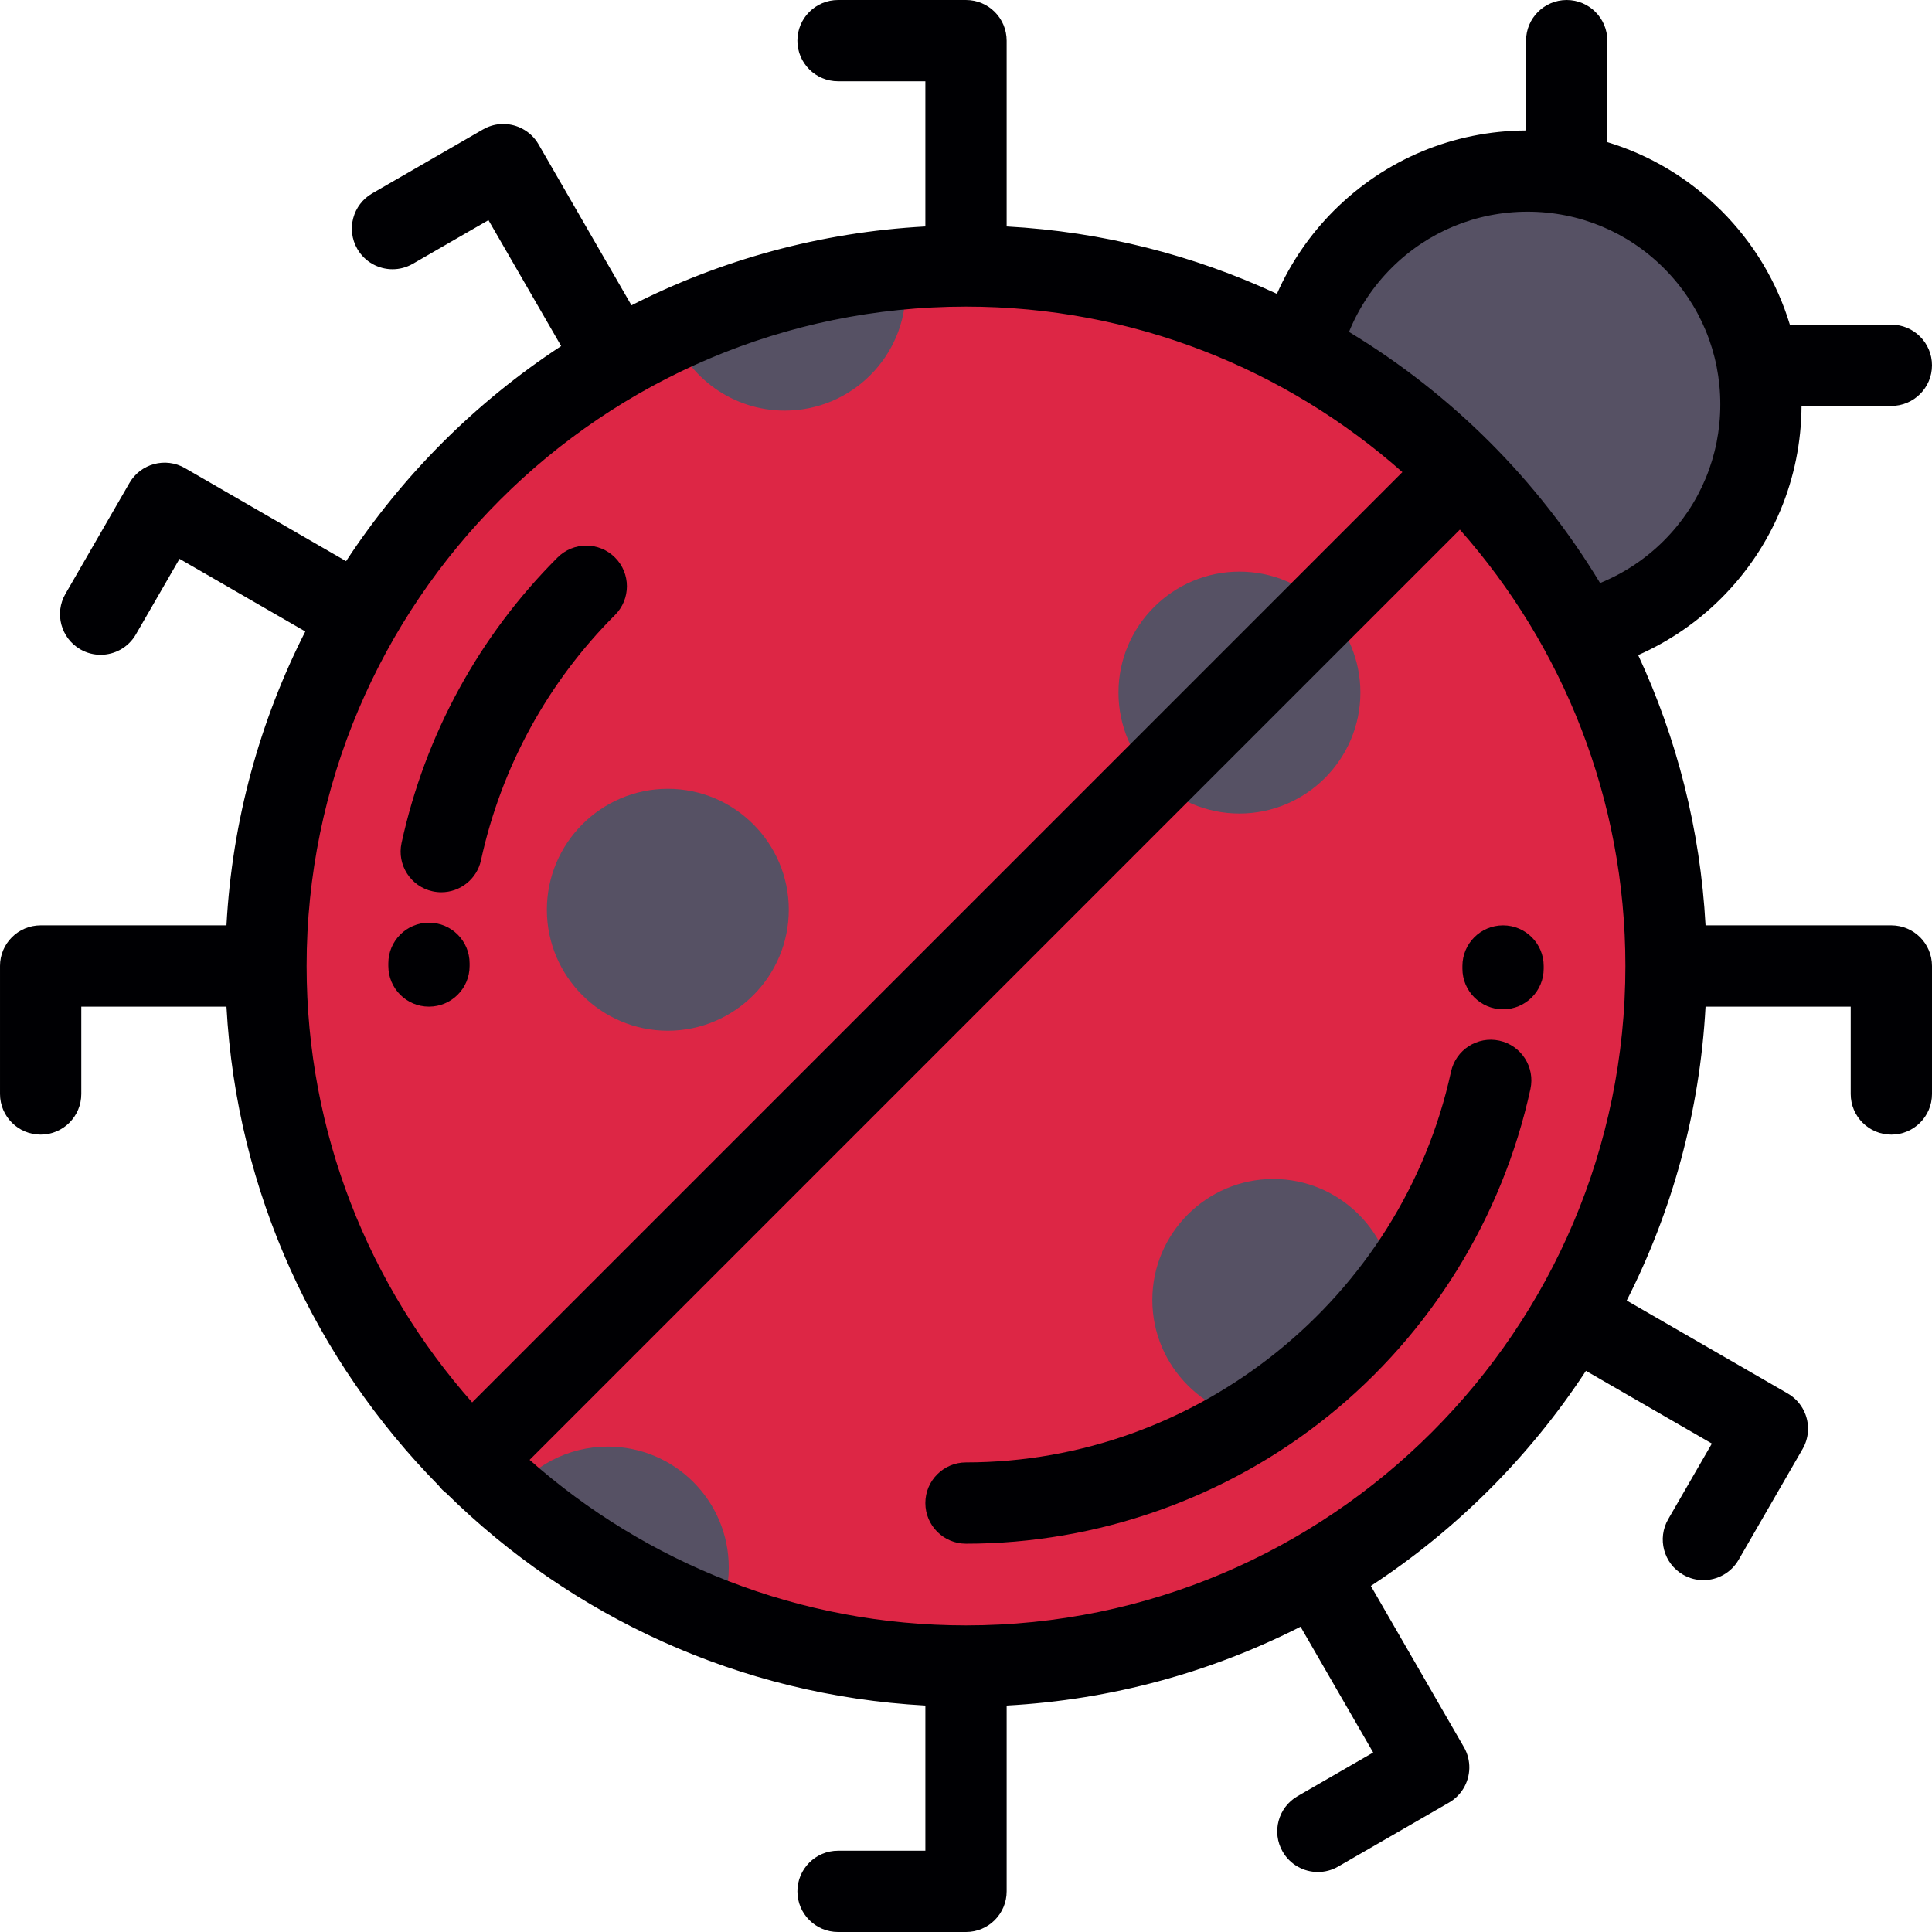
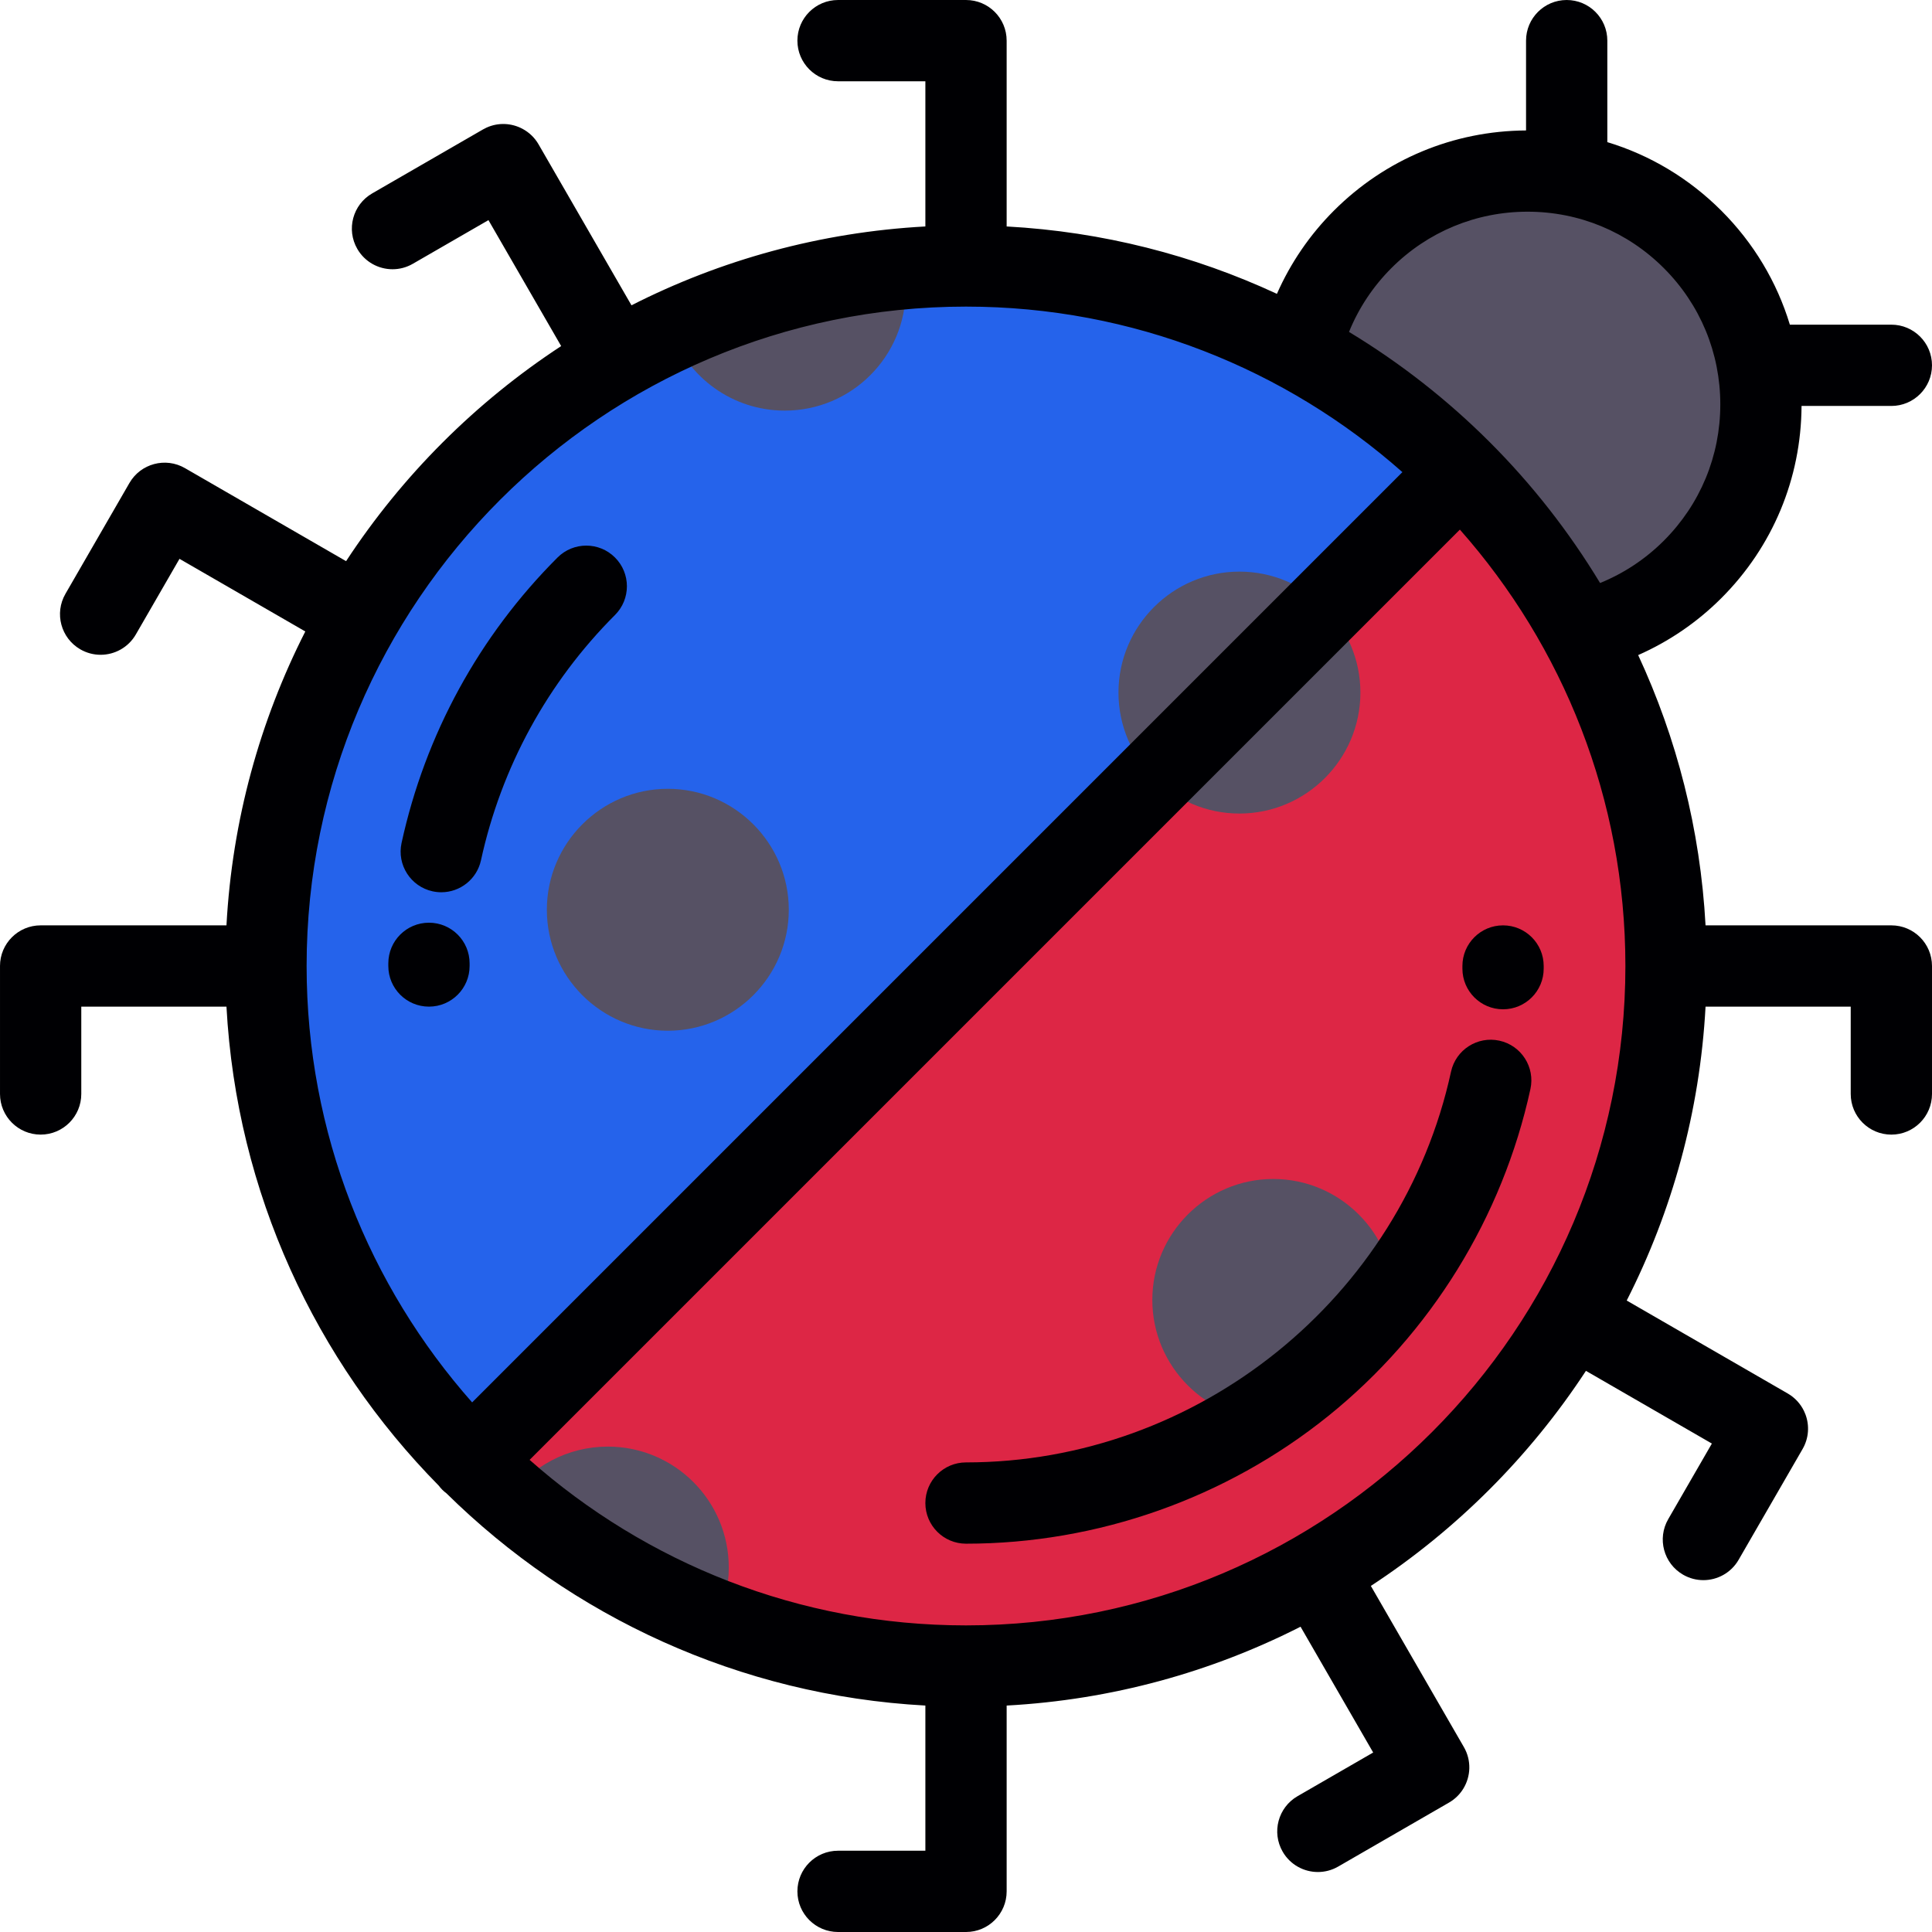
<svg xmlns="http://www.w3.org/2000/svg" height="800px" width="800px" version="1.1" id="Layer_1" viewBox="0 0 512.001 512.001" xml:space="preserve">
  <g>
    <path style="fill:#565164;" d="M387.184,124.822c12.533,12.531,23.284,26.853,31.831,42.545   c10.825-2.54,21.103-8.026,29.546-16.467c14.721-14.722,20.469-35.016,17.246-54.087c-2.066-12.22-7.819-23.938-17.246-33.368   c-9.431-9.432-21.15-15.18-33.368-17.246c-19.072-3.222-39.368,2.526-54.087,17.246c-8.443,8.441-13.931,18.716-16.47,29.543   C360.328,101.536,374.65,112.282,387.184,124.822z" />
    <g>
-       <path style="fill:#DD2645;" d="M124.823,387.179l262.361-262.357c-12.534-12.54-26.856-23.285-42.548-31.834    c-26.334-14.354-56.534-22.505-88.635-22.505c-33.797,0-65.481,9.037-92.775,24.829c-28.152,16.289-51.626,39.762-67.914,67.914    c-15.792,27.291-24.829,58.978-24.829,92.775C70.489,307.227,91.254,353.605,124.823,387.179z" />
+       <path style="fill:#2563EB;" d="M124.823,387.179l262.361-262.357c-12.534-12.54-26.856-23.285-42.548-31.834    c-26.334-14.354-56.534-22.505-88.635-22.505c-33.797,0-65.481,9.037-92.775,24.829c-28.152,16.289-51.626,39.762-67.914,67.914    c-15.792,27.291-24.829,58.978-24.829,92.775C70.489,307.227,91.254,353.605,124.823,387.179z" />
      <path style="fill:#DD2645;" d="M387.184,124.822L124.823,387.179c33.571,33.57,79.95,54.334,131.179,54.336    c33.797,0,65.485-9.037,92.775-24.829c28.152-16.287,51.627-39.762,67.919-67.914c15.787-27.289,24.824-58.978,24.824-92.775    c0-32.1-8.151-62.298-22.504-88.632C410.468,151.674,399.718,137.352,387.184,124.822z" />
    </g>
    <g>
      <path style="fill:#565164;" d="M239.546,71.204c0.317,1.804,0.486,3.66,0.486,5.554c0,17.705-14.355,32.058-32.06,32.058    c-13.857,0-25.666-8.799-30.139-21.112C196.873,78.849,217.663,73.126,239.546,71.204z" />
      <path style="fill:#565164;" d="M176.98,273.155c17.658,0,32.058-14.402,32.058-32.057c0-17.658-14.4-32.057-32.058-32.057    c-17.658,0-32.057,14.399-32.057,32.057C144.923,258.753,159.324,273.155,176.98,273.155z" />
      <path style="fill:#565164;" d="M328.464,215.6c17.658,0,32.057-14.402,32.057-32.058c0-17.658-14.4-32.059-32.057-32.059    c-17.659,0-32.057,14.402-32.057,32.059C296.407,201.198,310.805,215.6,328.464,215.6z" />
      <path style="fill:#565164;" d="M337.435,376.559c17.659,0,32.057-14.4,32.057-32.057c0-17.656-14.399-32.06-32.057-32.06    c-17.658,0-32.057,14.404-32.057,32.06C305.378,362.159,319.777,376.559,337.435,376.559z" />
      <path style="fill:#565164;" d="M161.076,383.365c17.705,0,32.058,14.353,32.058,32.057c0,5.012-1.15,9.756-3.202,13.981    c-20.218-7.707-38.748-18.855-54.864-32.724C140.889,388.615,150.373,383.365,161.076,383.365z" />
    </g>
  </g>
  <g>
    <path style="fill:#000003;" d="M114.646,236.21c0.774,0.168,1.546,0.249,2.306,0.249c4.954,0,9.413-3.439,10.513-8.477   c5.38-24.673,17.662-47.151,35.517-65.003c4.206-4.205,4.207-11.024,0.001-15.231c-4.202-4.206-11.023-4.207-15.231-0.002   c-20.779,20.775-35.072,46.934-41.333,75.647C105.152,229.205,108.836,234.943,114.646,236.21z" />
    <path style="fill:#000003;" d="M397.351,275.788c-5.807-1.27-11.551,2.417-12.816,8.229   c-13.076,59.994-67.131,103.537-128.533,103.537c-5.947,0-10.77,4.822-10.77,10.77c0,5.947,4.823,10.77,10.77,10.77   c34.815,0,68.921-12.028,96.036-33.869c27.114-21.84,46.129-52.603,53.543-86.622C406.847,282.793,403.163,277.055,397.351,275.788   z" />
    <path style="fill:#000003;" d="M113.679,244.526c-5.947,0-10.77,4.822-10.77,10.77v0.704c0,5.948,4.823,10.77,10.77,10.77   s10.77-4.822,10.77-10.77v-0.704C124.449,249.348,119.627,244.526,113.679,244.526z" />
    <path style="fill:#000003;" d="M398.325,245.23c-5.947,0-10.77,4.822-10.77,10.77v0.704c0,5.948,4.823,10.77,10.77,10.77   c5.948,0,10.77-4.822,10.77-10.77v-0.704C409.095,250.052,404.272,245.23,398.325,245.23z" />
    <path style="fill:#000003;" d="M501.23,245.23h-49.241c-1.383-25.458-7.646-49.636-17.856-71.624   c8.168-3.604,15.646-8.7,22.039-15.092c13.619-13.619,21.152-31.693,21.258-50.933h23.8c5.947,0,10.77-4.823,10.77-10.77   c0-5.949-4.823-10.77-10.77-10.77h-26.897c-3.417-11.29-9.583-21.635-18.161-30.212c-8.576-8.578-18.921-14.745-30.213-18.162   V10.771c0-5.948-4.822-10.77-10.77-10.77c-5.947,0-10.77,4.822-10.77,10.77v23.8c-19.239,0.108-37.314,7.642-50.928,21.258   c-6.393,6.394-11.491,13.872-15.094,22.042c-21.988-10.211-46.166-16.474-71.624-17.857V10.771c0-5.948-4.823-10.77-10.77-10.77   h-33.913c-5.948,0-10.77,4.822-10.77,10.77s4.822,10.77,10.77,10.77h23.143v38.473c-27.897,1.515-54.261,8.883-77.886,20.893   l-24.63-42.665c-1.041-1.805-2.531-3.183-4.241-4.098c-2.882-1.543-6.4-1.75-9.532-0.326c-0.317,0.144-0.631,0.303-0.939,0.48   c-0.003,0.002-0.005,0.004-0.009,0.005l-29.362,16.95c-5.151,2.975-6.918,9.561-3.943,14.712c1.995,3.456,5.614,5.387,9.338,5.387   c1.826,0,3.678-0.465,5.373-1.444l20.044-11.57l19.269,33.375c-22.693,14.87-42.129,34.307-57,56.999l-42.701-24.655   c-5.152-2.976-11.738-1.208-14.712,3.942L17.344,157.37c-2.975,5.151-1.209,11.737,3.942,14.712   c1.696,0.979,3.548,1.444,5.374,1.444c3.722,0,7.343-1.931,9.338-5.386l11.571-20.044l33.339,19.248   c-12.011,23.625-19.378,49.988-20.893,77.885H10.77c-5.948,0-10.77,4.822-10.77,10.77c0,0.014,0.002,0.027,0.002,0.041v33.873   c0,5.947,4.823,10.77,10.77,10.77c5.948,0,10.77-4.823,10.77-10.77V266.77h38.473c2.681,49.327,23.66,93.86,56.248,126.928   c0.29,0.38,0.599,0.75,0.946,1.099c0.347,0.347,0.718,0.655,1.099,0.945c33.066,32.588,77.6,53.566,126.926,56.248v38.472h-23.143   c-5.948,0-10.77,4.822-10.77,10.77c0,5.947,4.822,10.77,10.77,10.77h33.913c5.947,0,10.77-4.823,10.77-10.77v-49.241   c27.897-1.516,54.261-8.883,77.885-20.894l19.247,33.339l-20.041,11.571c-5.151,2.975-6.917,9.561-3.942,14.712   c1.995,3.455,5.614,5.386,9.338,5.386c1.827,0,3.679-0.465,5.374-1.444l29.361-16.953c0.002-0.001,0.004-0.002,0.006-0.003   c1.61-0.928,2.89-2.212,3.795-3.693c1.997-3.258,2.191-7.478,0.146-11.02c-0.002-0.003-0.004-0.005-0.005-0.009l-24.647-42.694   c22.691-14.869,42.129-34.306,57-56.999l33.375,19.268l-11.572,20.041c-2.975,5.151-1.209,11.738,3.942,14.713   c1.695,0.979,3.548,1.444,5.374,1.444c3.722,0,7.342-1.931,9.338-5.386l16.959-29.37c1.674-2.897,1.847-6.25,0.761-9.158   c-0.001-0.001-0.001-0.002-0.002-0.003c-0.12-0.322-0.255-0.639-0.406-0.948c-0.909-1.865-2.364-3.488-4.295-4.604l-42.668-24.631   c12.011-23.625,19.378-49.988,20.893-77.884h38.471v23.144c0,5.947,4.823,10.77,10.77,10.77s10.77-4.823,10.77-10.77v-33.914   C512,250.052,507.177,245.23,501.23,245.23z M368.721,71.06c9.645-9.646,22.469-14.959,36.109-14.959s26.464,5.313,36.109,14.96   c9.647,9.646,14.96,22.47,14.96,36.111c0,13.64-5.313,26.464-14.959,36.111c-4.864,4.863-10.612,8.666-16.903,11.218   c-16.489-27.277-39.257-50.045-66.535-66.539C360.055,81.672,363.859,75.924,368.721,71.06z M256.002,81.254   c44.31,0,84.813,16.586,115.649,43.865L125.123,371.652C97.843,340.815,81.256,300.312,81.256,256   C81.255,159.646,159.646,81.254,256.002,81.254z M256.002,430.747c-44.31,0-84.812-16.586-115.649-43.865l246.53-246.531   c27.278,30.836,43.865,71.339,43.865,115.65C430.748,352.356,352.357,430.747,256.002,430.747z" />
  </g>
</svg>
